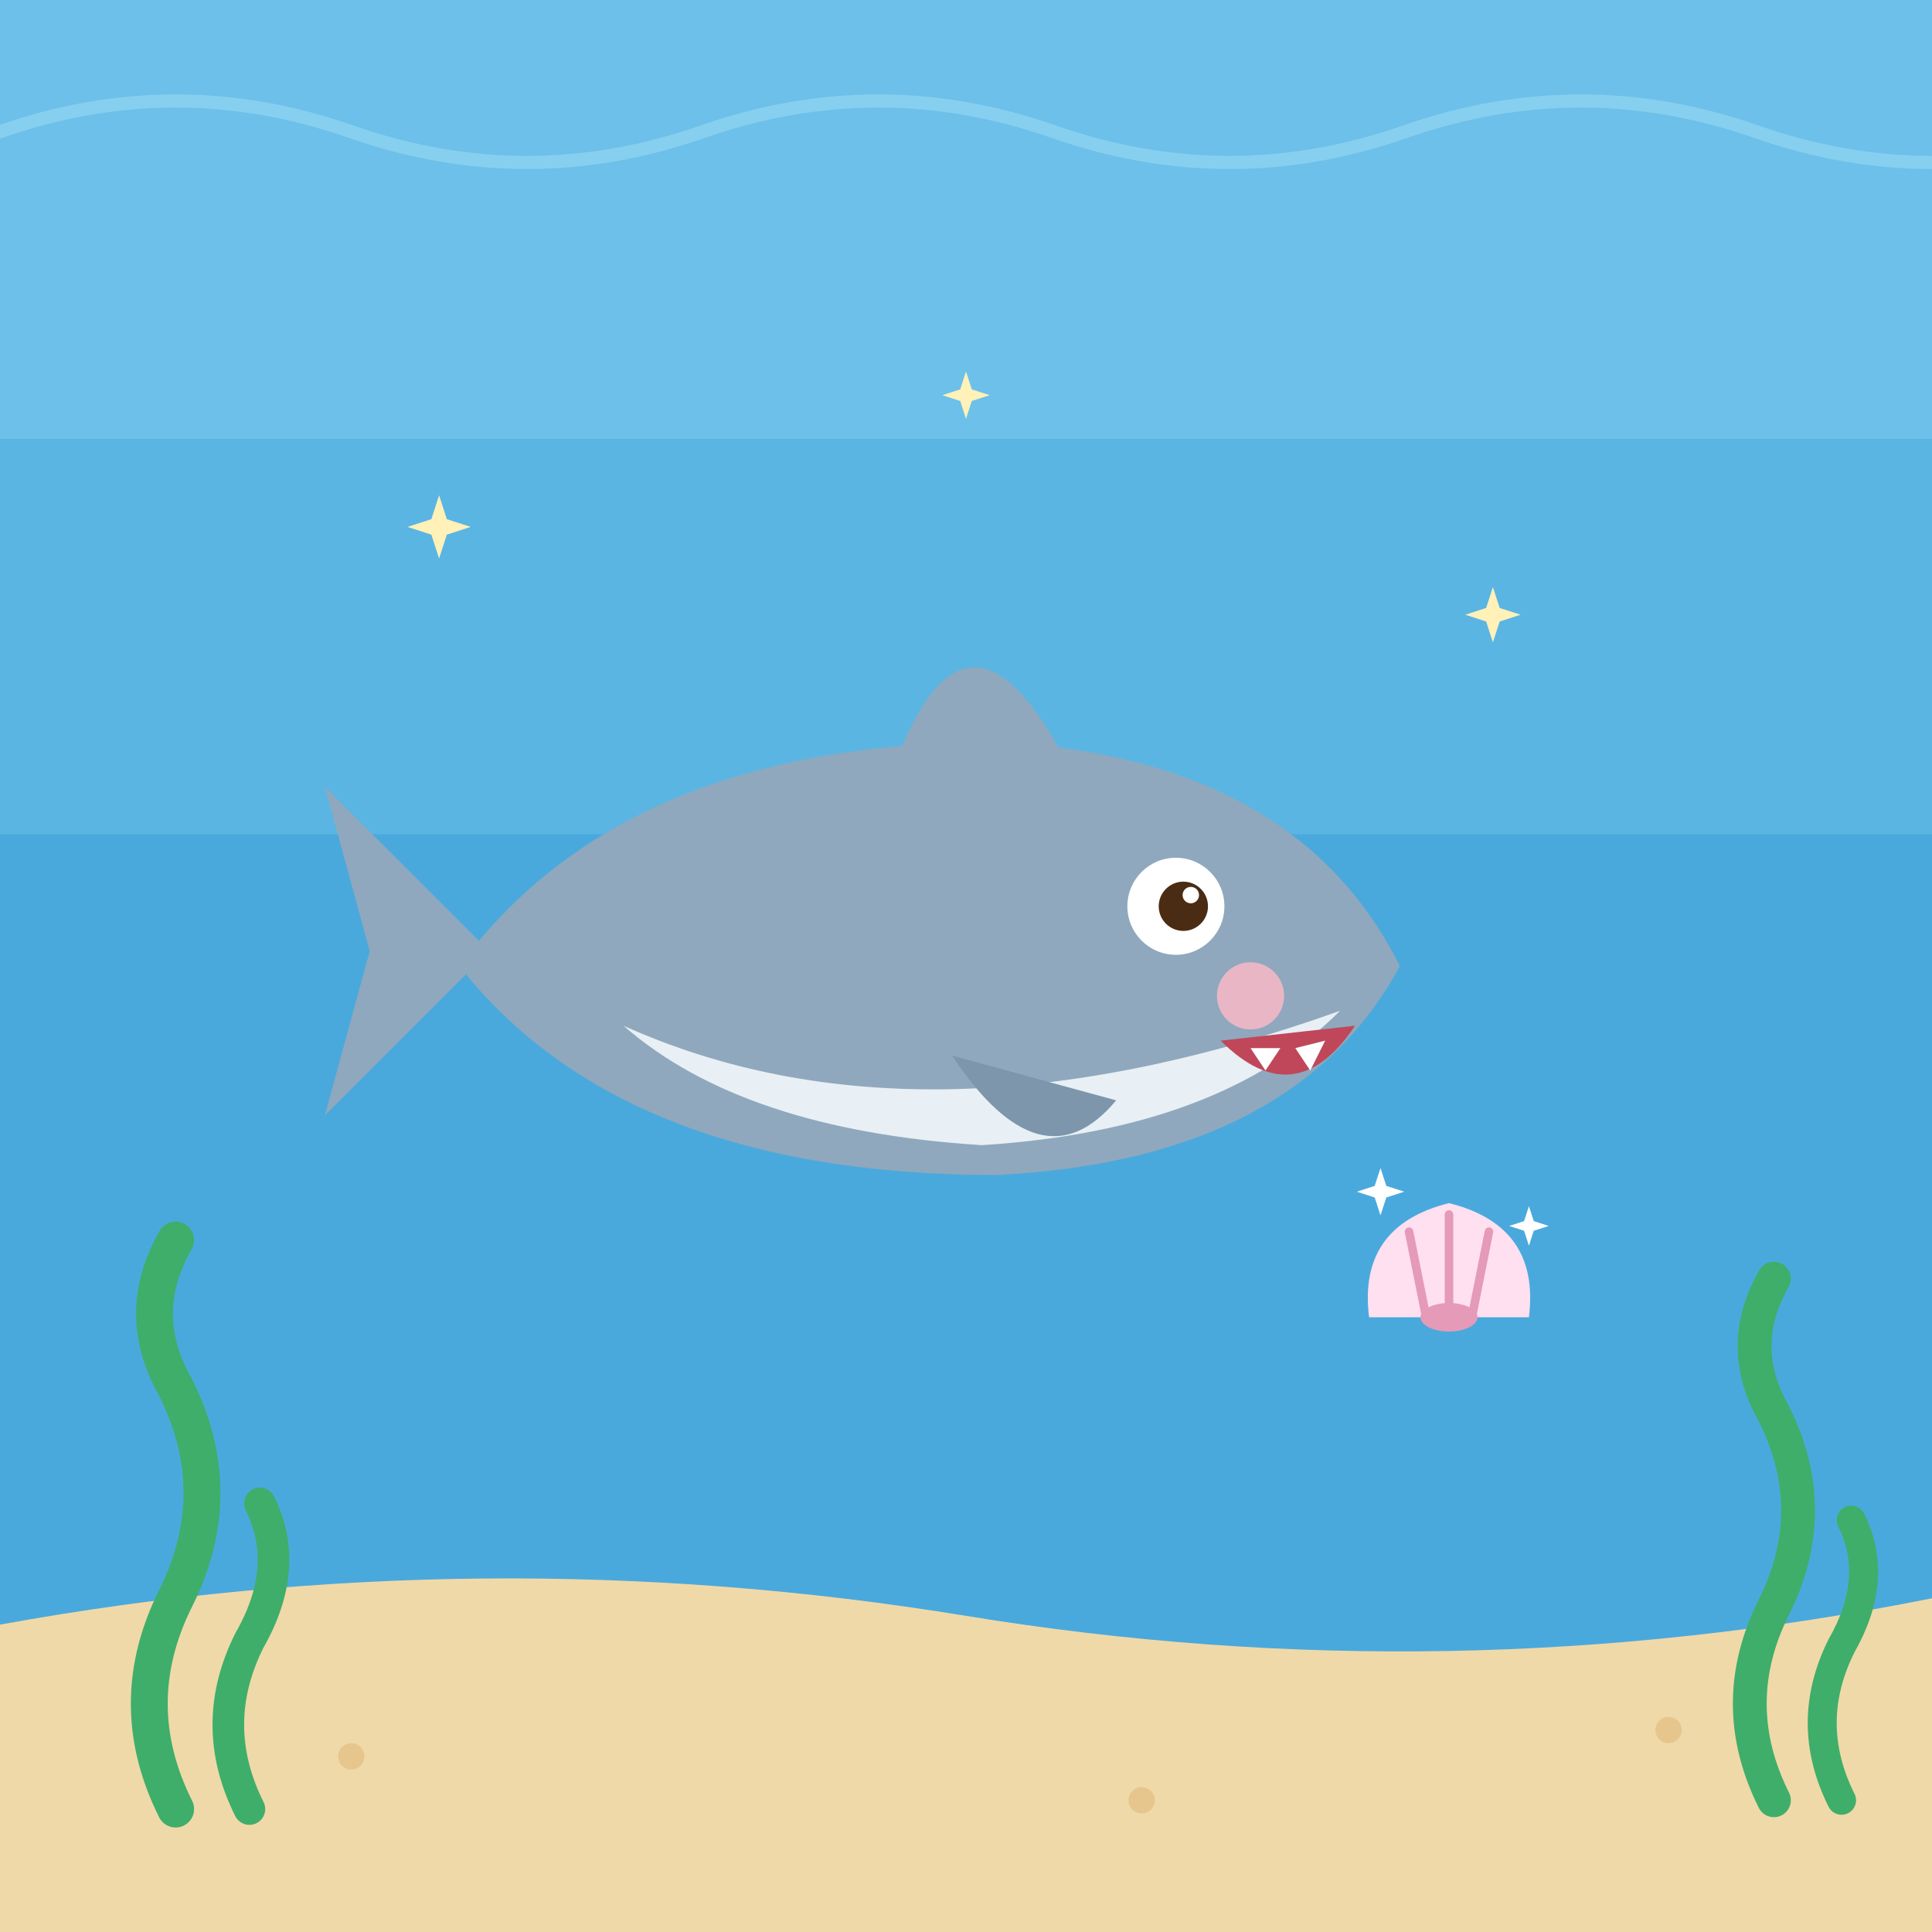
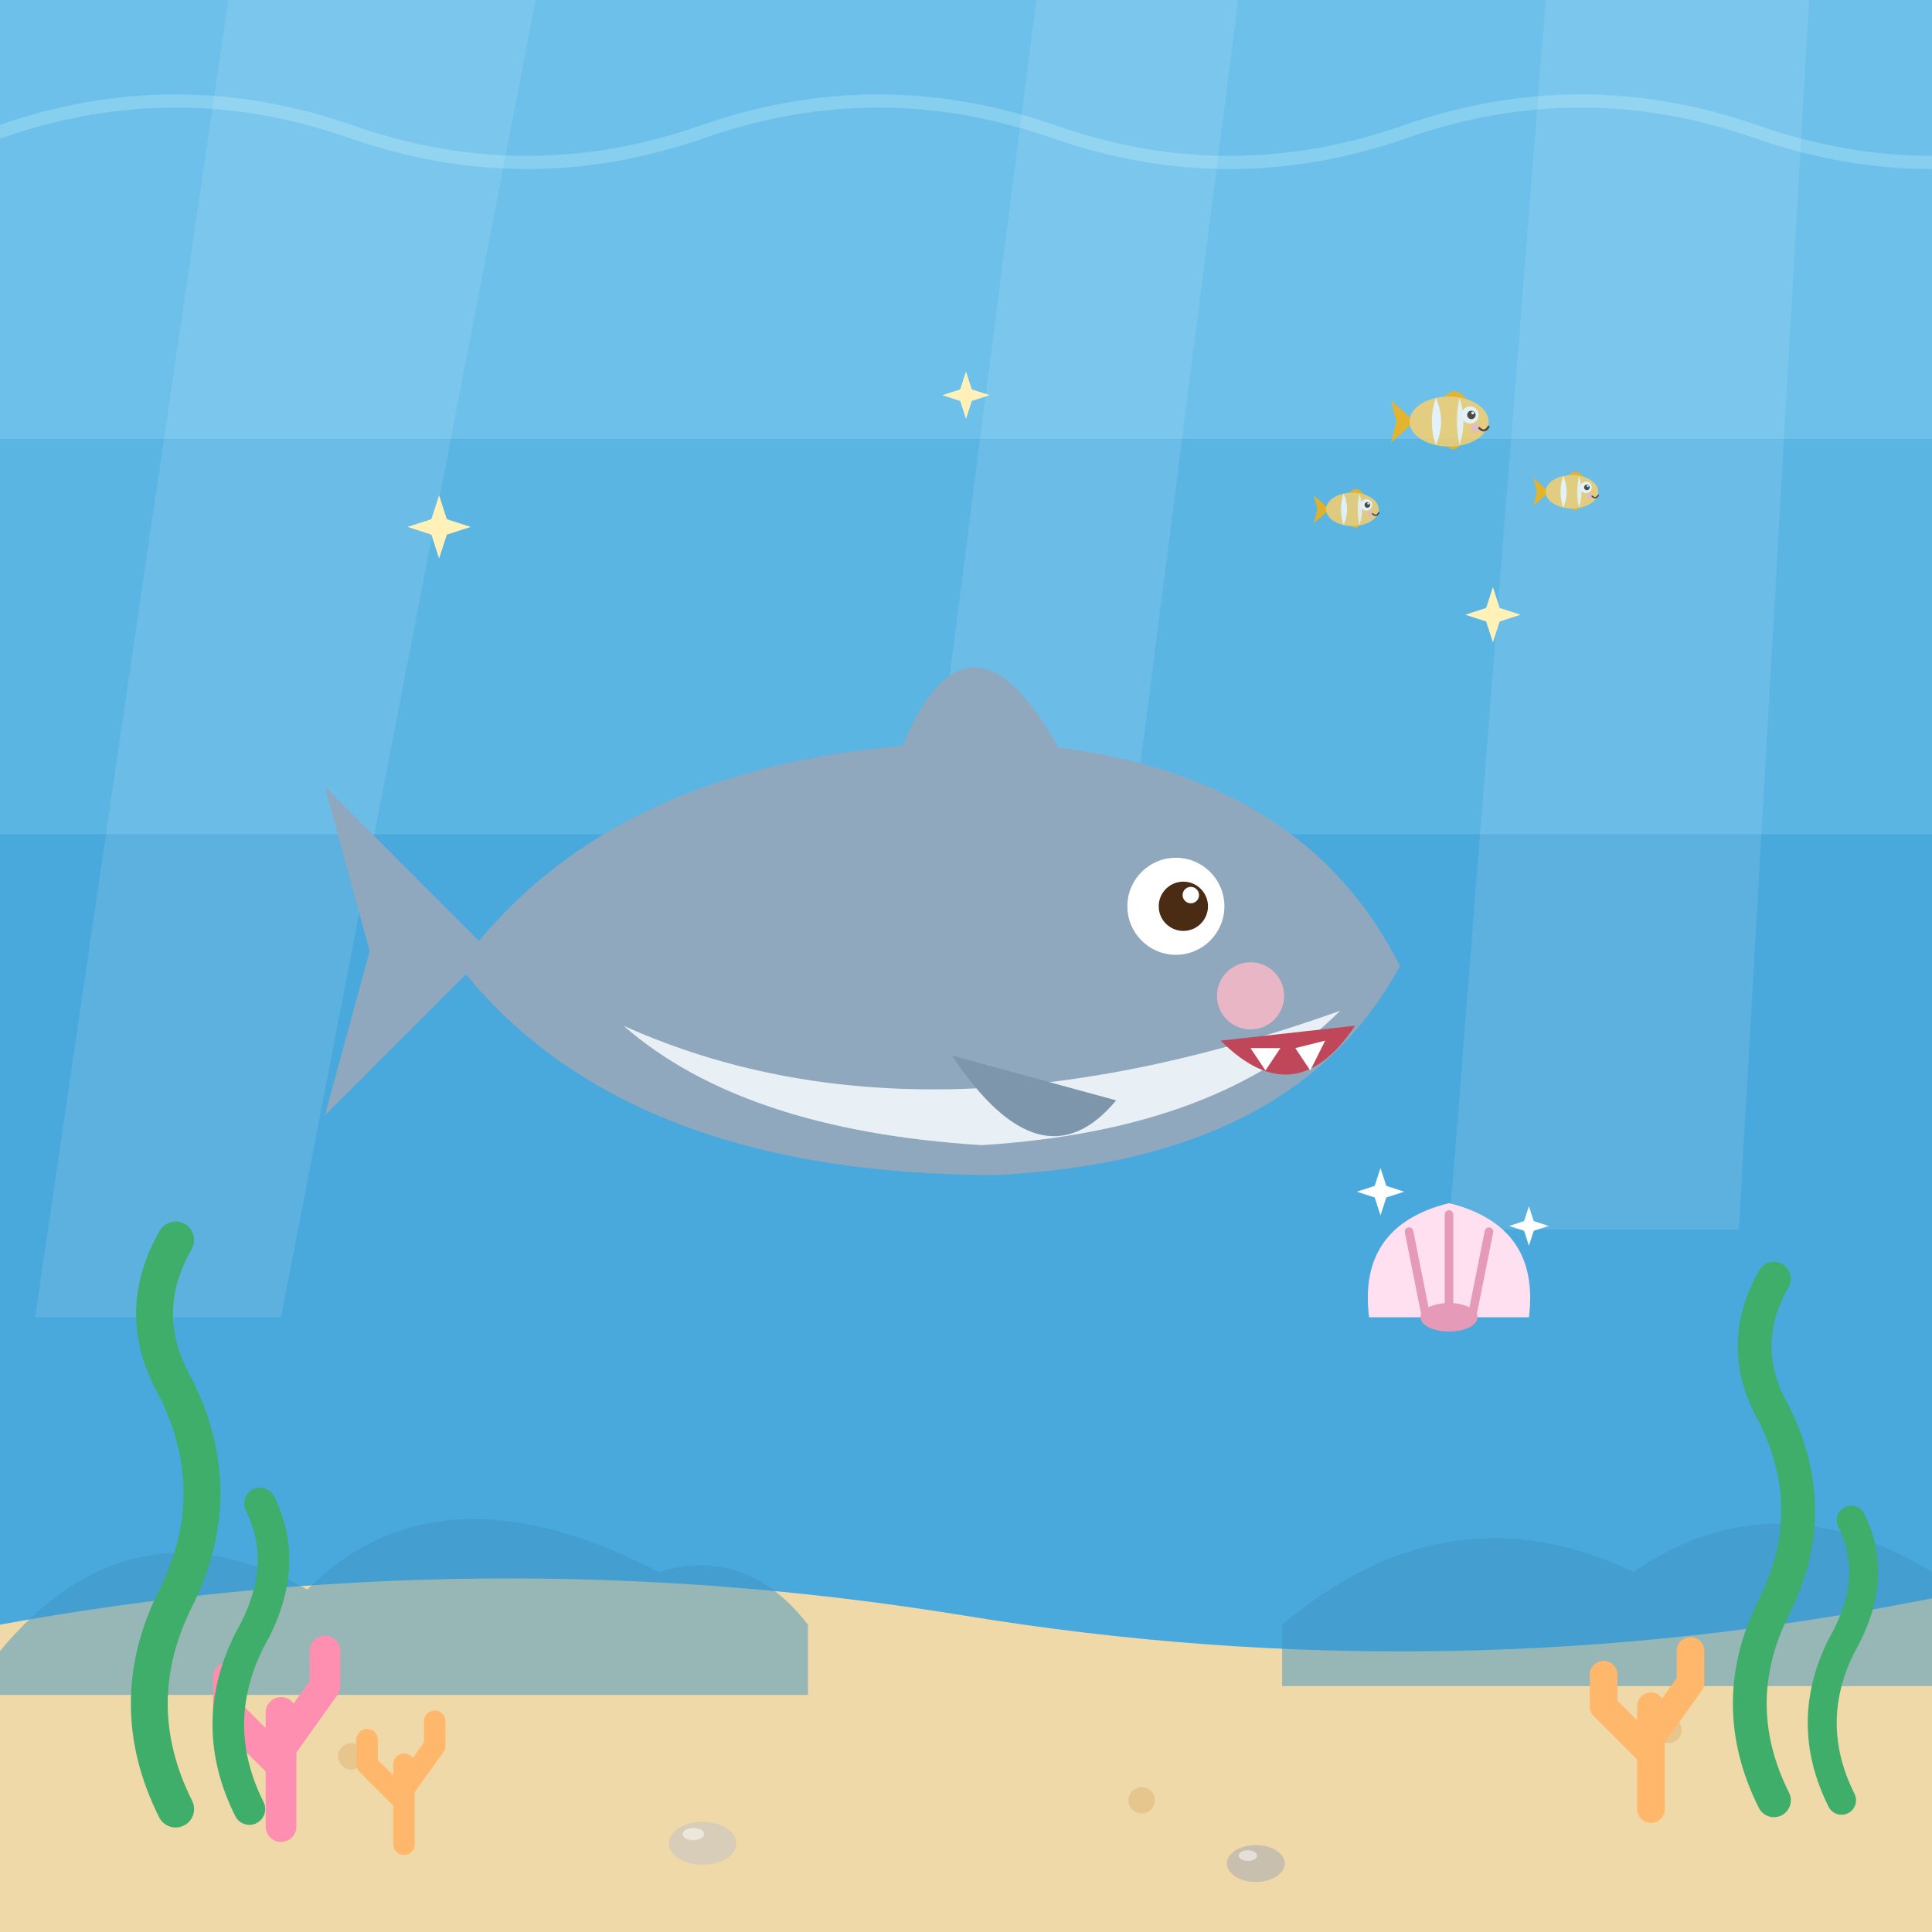
<svg xmlns="http://www.w3.org/2000/svg" viewBox="0 0 440 440" width="440" height="440">
  <rect x="0" y="0" width="440" height="440" rx="0" fill="#4aa9dc" />
  <rect x="0" y="0" width="440" height="100" rx="0" fill="#6cc0ea" />
  <rect x="0" y="100" width="440" height="90" rx="0" fill="#5bb5e3" />
  <path d="M0 30 q40 -14 80 0 t80 0 t80 0 t80 0 t80 0 t80 0" stroke="#9ad8f2" stroke-width="3" fill="none" stroke-linecap="round" stroke-linejoin="round" opacity="0.6" />
  <path d="M0 370 Q 110 350 220 368 Q 330 386 440 364 L440 440 L0 440 Z" fill="#f0d9a8" />
  <circle cx="80" cy="400" r="3" fill="#e6c68c" />
  <circle cx="260" cy="410" r="3" fill="#e6c68c" />
  <circle cx="380" cy="394" r="3" fill="#e6c68c" />
+   <path d="M52 0 H122 L64 300 H8 Z" fill="#ffffff" opacity="0.1" />
+   <path d="M236 0 H282 L250 250 H204 Z" fill="#ffffff" opacity="0.1" />
+   <path d="M352 0 H412 L396 280 H330 Z" fill="#ffffff" opacity="0.1" />
+   <path d="M0 376 Q30 340 70 362 Q100 332 150 358 Q170 352 184 370 L184 386 L0 386 Z" fill="#3e93c4" opacity="0.5" />
+   <path d="M292 370 Q330 338 372 358 Q404 336 440 358 L440 384 L292 384 Z" fill="#3e93c4" opacity="0.5" />
+   <g transform="translate(64 416) scale(1 1)">
+     <path d="M0 0 V-26 M0 -14 l-12 -12 M0 -18 l10 -14 M-12 -26 v-8 M10 -32 v-8" stroke="#ff8fb0" stroke-width="7" fill="none" stroke-linecap="round" stroke-linejoin="round" />
+   </g>
+   <g transform="translate(92 420) scale(0.7 0.7)">
+     <path d="M0 0 V-26 M0 -14 l-12 -12 M0 -18 l10 -14 M-12 -26 v-8 M10 -32 v-8" stroke="#ffb86b" stroke-width="7" fill="none" stroke-linecap="round" stroke-linejoin="round" />
+   </g>
+   <g transform="translate(376 412) scale(0.9 0.9)">
+     <path d="M0 0 V-26 M0 -14 l-12 -12 M0 -18 l10 -14 M-12 -26 v-8 M10 -32 v-8" stroke="#ffb86b" stroke-width="7" fill="none" stroke-linecap="round" stroke-linejoin="round" />
+   </g>
+   <g transform="translate(160 424) scale(0.7 0.7)">
+     <g transform="scale(1)">
+       <ellipse cx="0" cy="-6" rx="11" ry="7" fill="#d8cdb9" />
+       <ellipse cx="-3" cy="-9" rx="3.5" ry="2" fill="#ffffff" opacity="0.5" />
+     </g>
+   </g>
+   <g transform="translate(286 428) scale(0.6 0.6)">
+     <g transform="scale(1)">
+       <ellipse cx="0" cy="-6" rx="11" ry="7" fill="#c9bfae" />
+       <ellipse cx="-3" cy="-9" rx="3.5" ry="2" fill="#ffffff" opacity="0.5" />
+     </g>
+   </g>
+   <g transform="translate(330 96)" opacity="0.8">
+     <g transform="translate(0 0) scale(0.3 0.3)">
+       <path d="M-26 0 L-44 -16 L-40 0 L-44 16 Z" fill="#ffb100" />
+       <path d="M-6 -16 Q4 -30 14 -16 Z" fill="#ffb100" />
+       <path d="M-4 16 Q4 26 10 16 Z" fill="#ffb100" />
+       <ellipse cx="0" cy="0" rx="30" ry="19" fill="#ffd166" />
+       <path d="M-10 -18 Q-2 0 -10 18 Q-16 0 -10 -18 Z" fill="#ffffff" />
+       <path d="M8 -18 Q14 0 8 18 Q4 0 8 -18 Z" fill="#ffffff" opacity="0.9" />
+       <circle cx="16" cy="-5" r="6.5" fill="#ffffff" />
+       <circle cx="17" cy="-5" r="3.2" fill="#4a2c14" />
+       <circle cx="18" cy="-6.5" r="1.1" fill="#ffffff" />
+       <circle cx="20" cy="5" r="3.5" fill="#ffb9c8" opacity="0.8" />
+       <path d="M23 5 Q27 9 30 4" stroke="#4a2c14" stroke-width="1.6" fill="none" stroke-linecap="round" stroke-linejoin="round" />
+     </g>
+     <g transform="translate(28 16) scale(0.2 0.2)">
+       <path d="M-26 0 L-44 -16 L-40 0 L-44 16 Z" fill="#ffb100" />
+       <path d="M-6 -16 Q4 -30 14 -16 Z" fill="#ffb100" />
+       <path d="M-4 16 Q4 26 10 16 Z" fill="#ffb100" />
+       <ellipse cx="0" cy="0" rx="30" ry="19" fill="#ffd166" />
+       <path d="M-10 -18 Q-2 0 -10 18 Q-16 0 -10 -18 Z" fill="#ffffff" />
+       <path d="M8 -18 Q14 0 8 18 Q4 0 8 -18 Z" fill="#ffffff" opacity="0.9" />
+       <circle cx="16" cy="-5" r="6.5" fill="#ffffff" />
+       <circle cx="17" cy="-5" r="3.2" fill="#4a2c14" />
+       <circle cx="18" cy="-6.5" r="1.1" fill="#ffffff" />
+       <circle cx="20" cy="5" r="3.5" fill="#ffb9c8" opacity="0.8" />
+       <path d="M23 5 Q27 9 30 4" stroke="#4a2c14" stroke-width="1.6" fill="none" stroke-linecap="round" stroke-linejoin="round" />
+     </g>
+     <g transform="translate(-22 20) scale(0.2 0.2)">
+       <path d="M-26 0 L-44 -16 L-40 0 L-44 16 Z" fill="#ffb100" />
+       <path d="M-6 -16 Q4 -30 14 -16 Z" fill="#ffb100" />
+       <path d="M-4 16 Q4 26 10 16 Z" fill="#ffb100" />
+       <ellipse cx="0" cy="0" rx="30" ry="19" fill="#ffd166" />
+       <path d="M-10 -18 Q-2 0 -10 18 Q-16 0 -10 -18 Z" fill="#ffffff" />
+       <path d="M8 -18 Q14 0 8 18 Q4 0 8 -18 Z" fill="#ffffff" opacity="0.9" />
+       <circle cx="16" cy="-5" r="6.5" fill="#ffffff" />
+       <circle cx="17" cy="-5" r="3.2" fill="#4a2c14" />
+       <circle cx="18" cy="-6.5" r="1.1" fill="#ffffff" />
+       <circle cx="20" cy="5" r="3.5" fill="#ffb9c8" opacity="0.8" />
+       <path d="M23 5 Q27 9 30 4" stroke="#4a2c14" stroke-width="1.6" fill="none" stroke-linecap="round" stroke-linejoin="round" />
+     </g>
+   </g>
  <g transform="translate(40 412) scale(1.2 1.2)">
    <path d="M0 0 q-10 -20 0 -40 q10 -20 0 -40 q-8 -14 0 -28" stroke="#3fae6a" stroke-width="7" fill="none" stroke-linecap="round" stroke-linejoin="round" />
    <path d="M14 0 q-8 -16 0 -32 q8 -14 2 -26" stroke="#3fae6a" stroke-width="6" fill="none" stroke-linecap="round" stroke-linejoin="round" />
  </g>
  <g transform="translate(404 410) scale(1.1 1.1)">
    <path d="M0 0 q-10 -20 0 -40 q10 -20 0 -40 q-8 -14 0 -28" stroke="#3fae6a" stroke-width="7" fill="none" stroke-linecap="round" stroke-linejoin="round" />
    <path d="M14 0 q-8 -16 0 -32 q8 -14 2 -26" stroke="#3fae6a" stroke-width="6" fill="none" stroke-linecap="round" stroke-linejoin="round" />
  </g>
  <g transform="translate(210 220) scale(1.7 1.7)">
    <path d="M-58 -2 L-80 -24 L-74 -2 L-80 20 Z" fill="#8fa8bd" />
    <path d="M-4 -26 Q6 -54 20 -26 Z" fill="#8fa8bd" />
    <path d="M-62 0 Q-40 -30 10 -30 Q50 -28 64 0 Q50 26 10 28 Q-40 28 -62 0 Z" fill="#8fa8bd" />
    <path d="M-40 8 Q0 26 56 6 Q40 22 8 24 Q-24 22 -40 8 Z" fill="#e8eff5" />
    <path d="M4 12 Q16 30 26 18 Z" fill="#7d96ab" />
    <circle cx="34" cy="-8" r="6.5" fill="#ffffff" />
    <circle cx="35" cy="-8" r="3.3" fill="#4a2c14" />
    <circle cx="36" cy="-9.5" r="1.1" fill="#ffffff" />
    <circle cx="44" cy="4" r="4.5" fill="#ffb9c8" opacity="0.8" />
    <path d="M40 10 Q50 20 58 8 Z" fill="#c0475a" />
    <path d="M44 11 L46 14 L48 11 M50 11 L52 14 L54 10" fill="#ffffff" />
  </g>
  <g transform="translate(330 300) scale(1.3 1.3)">
    <path d="M-14 0 Q-16 -16 0 -20 Q16 -16 14 0 Z" fill="#ffe0f0" />
    <path d="M0 -18 V0 M-7 -15 L-4 0 M7 -15 L4 0" stroke="#e59ab8" stroke-width="1.5" fill="none" stroke-linecap="round" stroke-linejoin="round" />
    <ellipse cx="0" cy="0" rx="5" ry="2.5" fill="#e59ab8" />
  </g>
  <g transform="translate(314.4 271.4) scale(0.6 0.6)">
    <path d="M0 -9 L2.2 -2.2 L9 0 L2.2 2.2 L0 9 L-2.2 2.2 L-9 0 L-2.2 -2.2 Z" fill="#ffffff" />
  </g>
  <g transform="translate(348.2 279.2) scale(0.5 0.5)">
    <path d="M0 -9 L2.2 -2.2 L9 0 L2.2 2.2 L0 9 L-2.2 2.2 L-9 0 L-2.2 -2.2 Z" fill="#ffffff" />
  </g>
  <g transform="translate(100 120) scale(0.8 0.8)">
    <path d="M0 -9 L2.2 -2.2 L9 0 L2.2 2.2 L0 9 L-2.2 2.2 L-9 0 L-2.2 -2.2 Z" fill="#fff1b8" />
  </g>
  <g transform="translate(340 140) scale(0.7 0.7)">
    <path d="M0 -9 L2.2 -2.2 L9 0 L2.2 2.2 L0 9 L-2.2 2.2 L-9 0 L-2.2 -2.2 Z" fill="#fff1b8" />
  </g>
  <g transform="translate(220 90) scale(0.6 0.6)">
    <path d="M0 -9 L2.2 -2.2 L9 0 L2.2 2.2 L0 9 L-2.2 2.2 L-9 0 L-2.2 -2.2 Z" fill="#fff1b8" />
  </g>
</svg>
